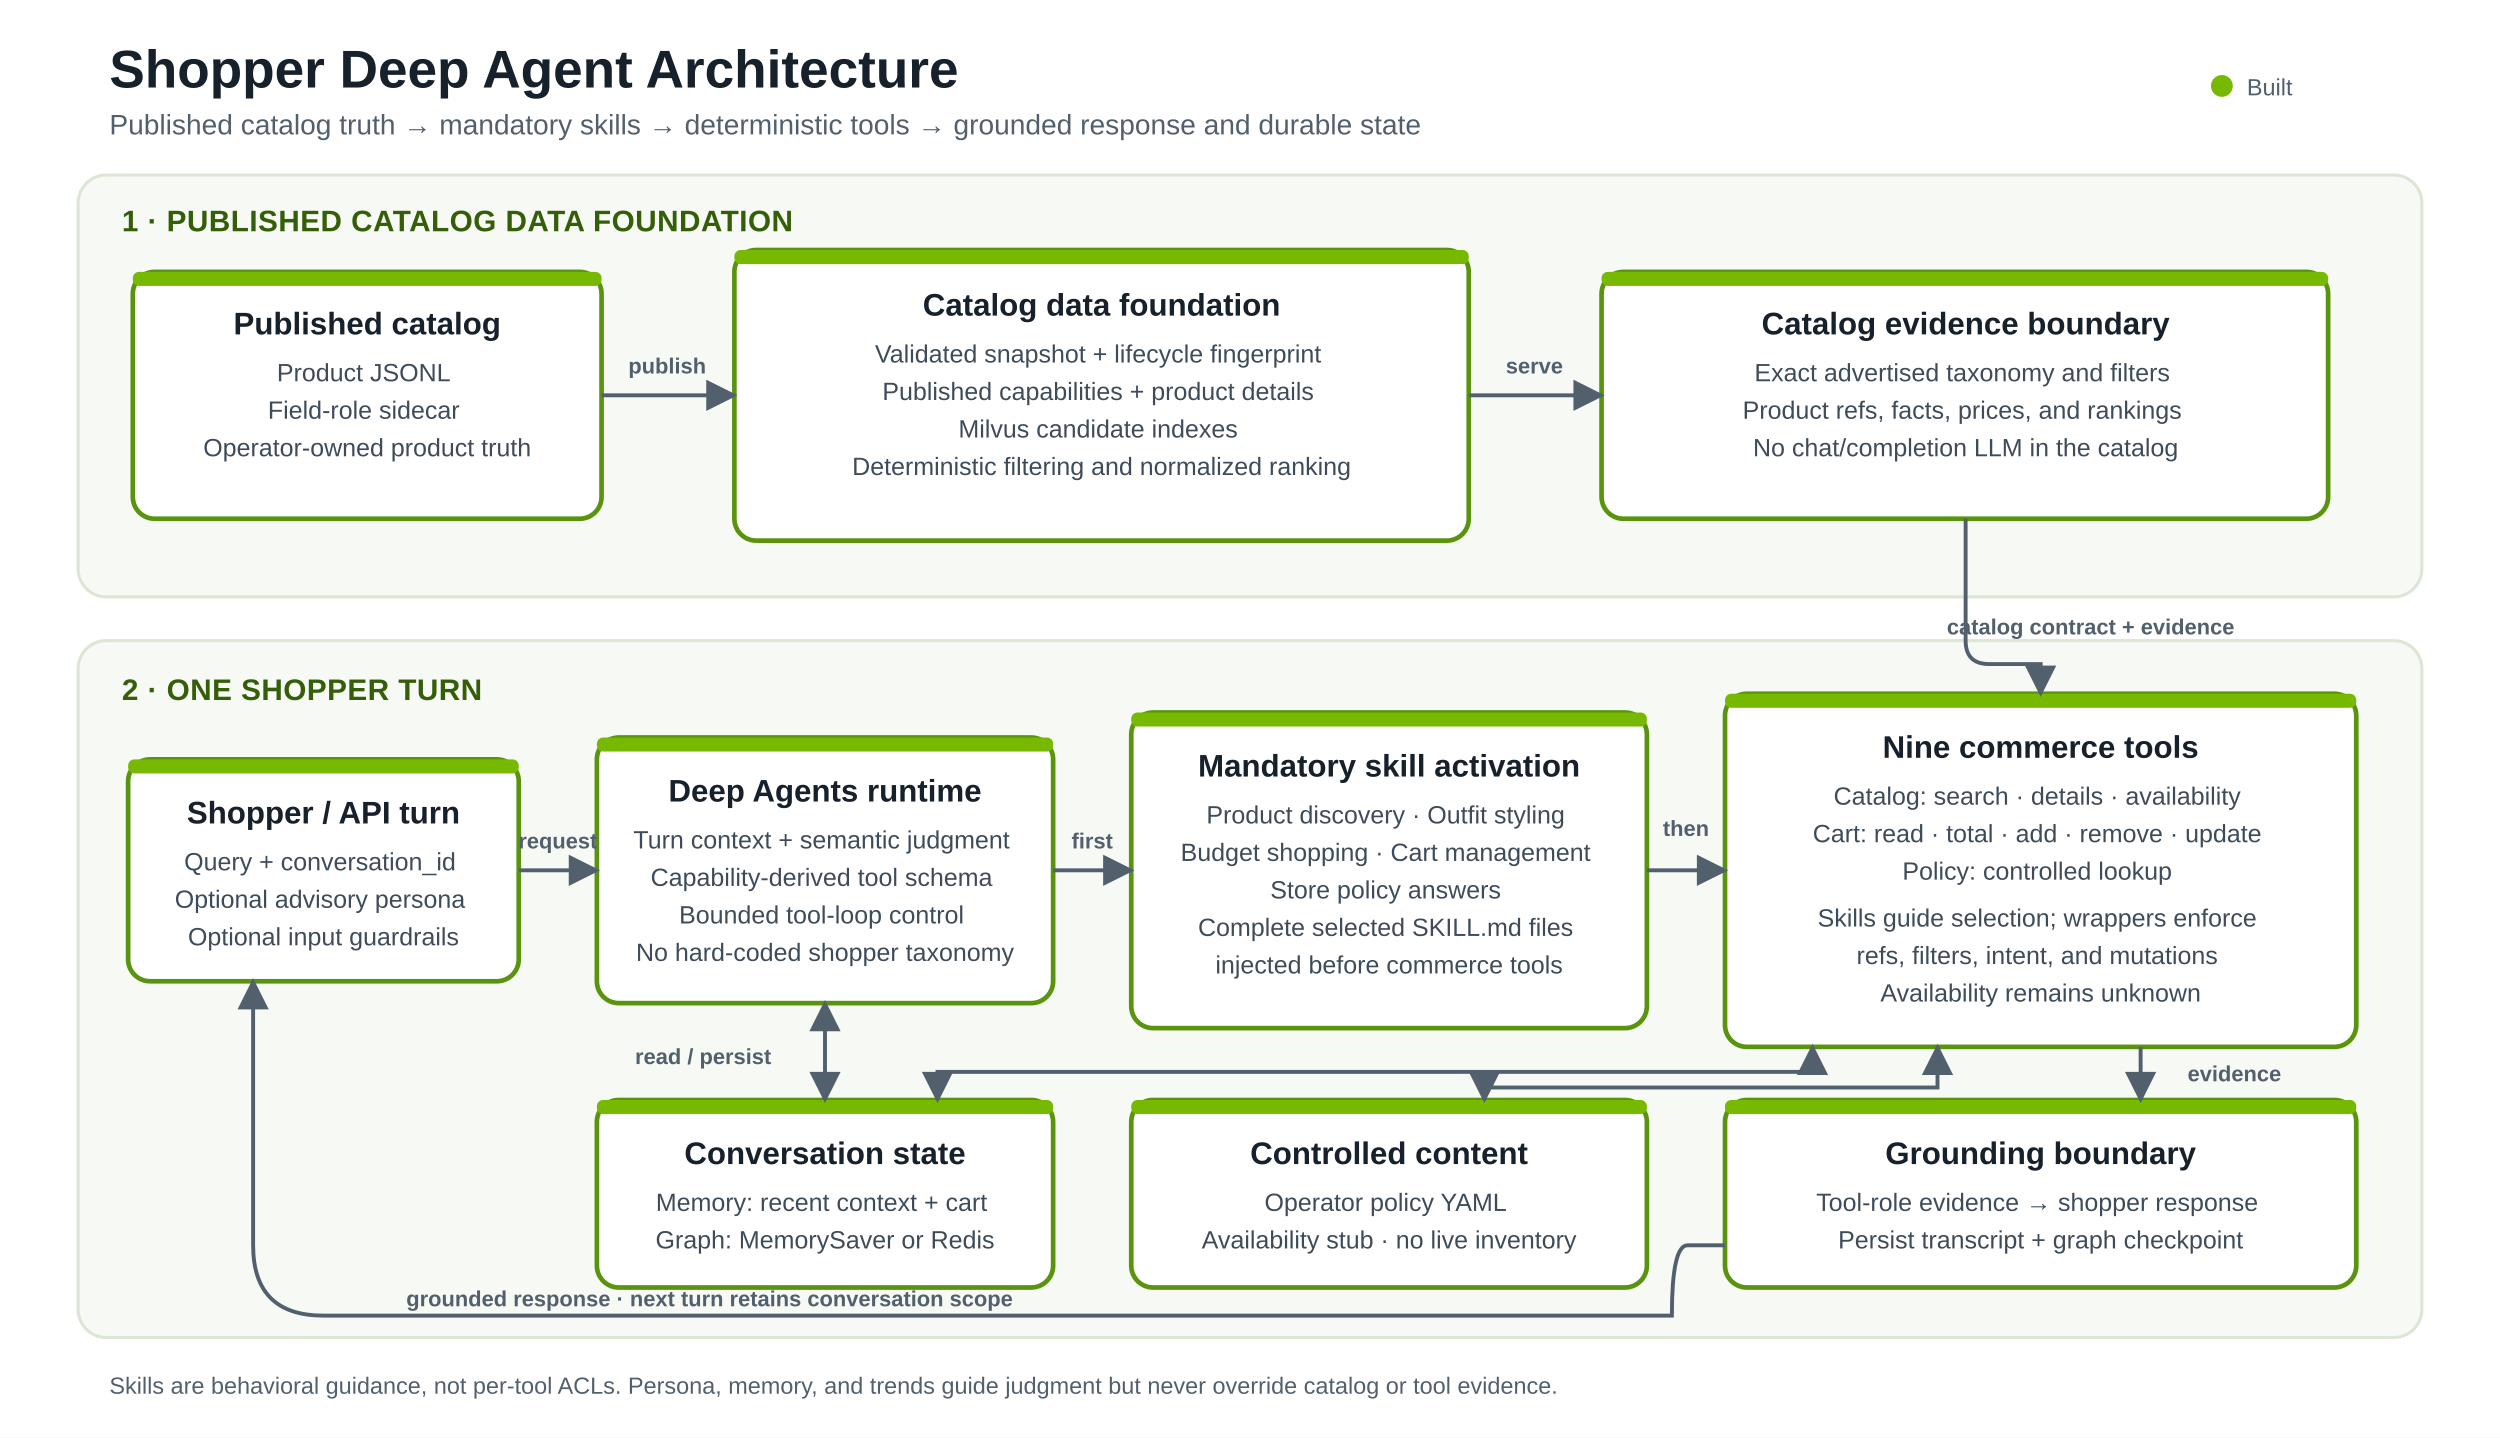
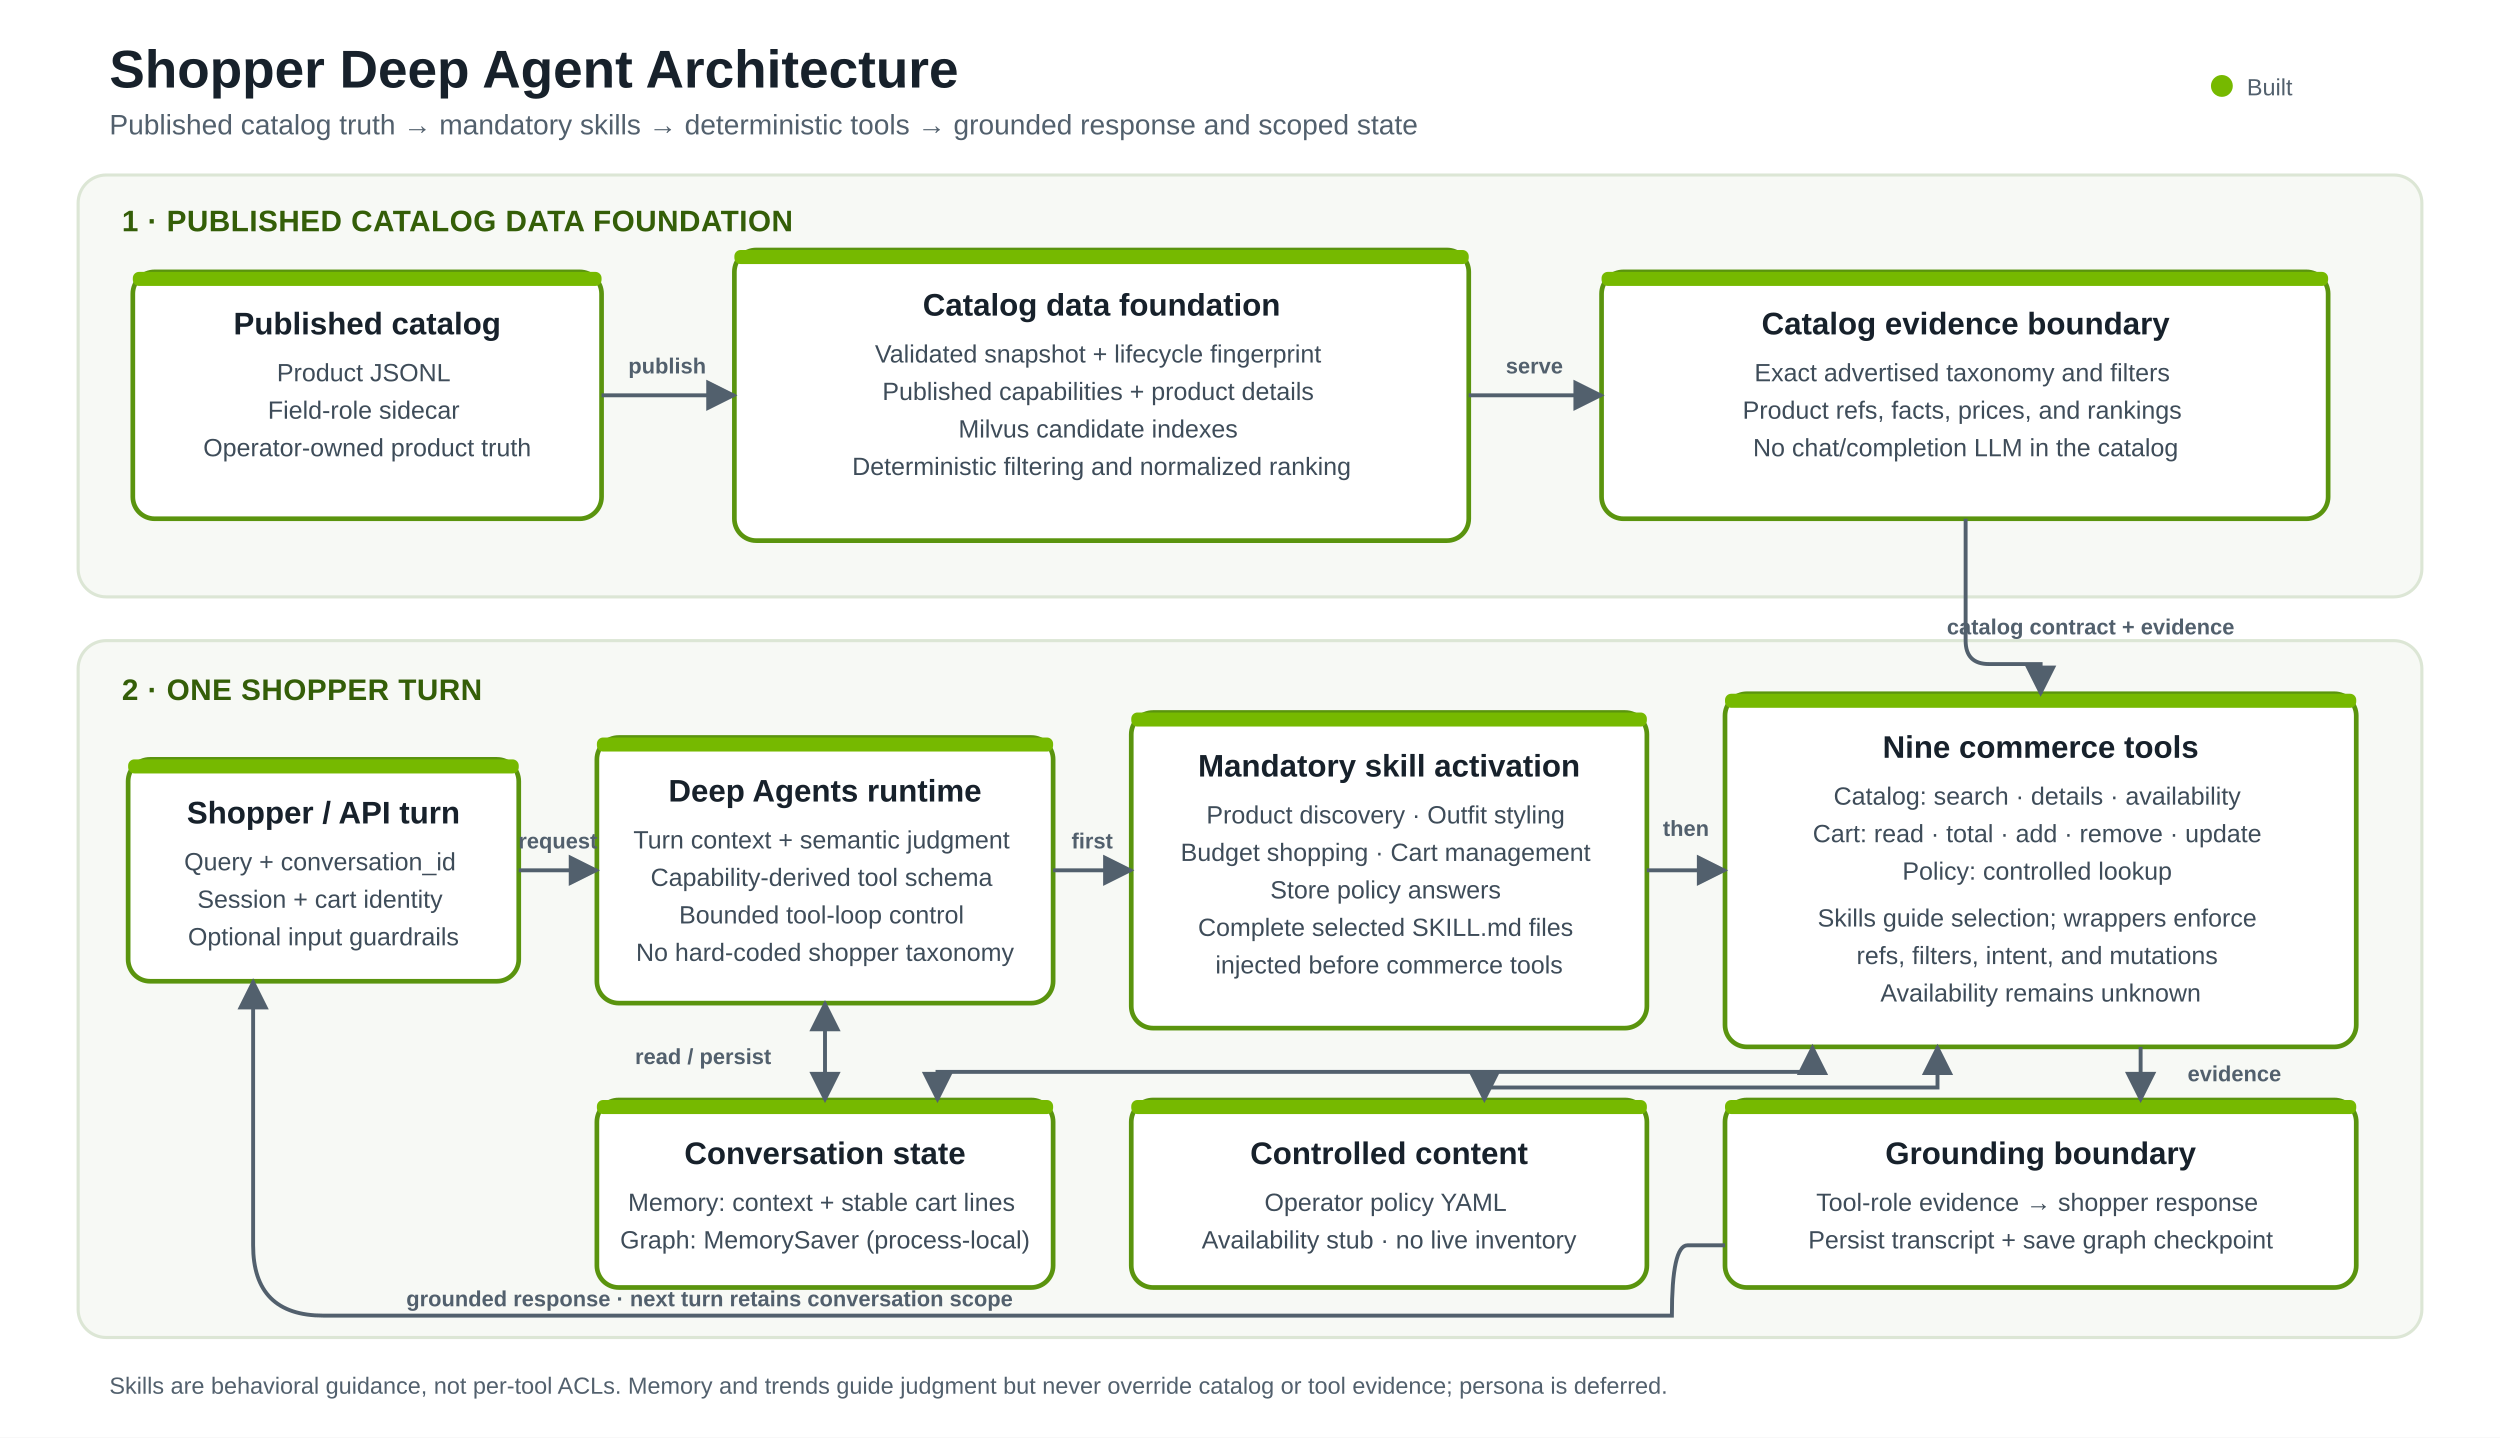
<svg xmlns="http://www.w3.org/2000/svg" width="1600" height="920" viewBox="0 0 1600 920" role="img" aria-labelledby="title description">
  <defs>
    <marker id="arrow" viewBox="0 0 10 10" refX="9" refY="5" markerWidth="8" markerHeight="8" orient="auto-start-reverse">
      <path d="M 0 0 L 10 5 L 0 10 z" fill="#52606d" />
    </marker>
    <style>
      .title { font: 700 34px Arial, Helvetica, sans-serif; fill: #17212b; }
      .subtitle { font: 400 18px Arial, Helvetica, sans-serif; fill: #52606d; }
      .section { font: 700 19px Arial, Helvetica, sans-serif; fill: #345e08; letter-spacing: 0.3px; }
      .box-title { font: 700 20px Arial, Helvetica, sans-serif; fill: #17212b; }
      .box-text { font: 400 16px Arial, Helvetica, sans-serif; fill: #3e4c59; }
      .arrow-label { font: 600 14px Arial, Helvetica, sans-serif; fill: #52606d; }
      .note { font: 400 15px Arial, Helvetica, sans-serif; fill: #52606d; }
      .panel { fill: #f7f9f5; stroke: #dce6d5; stroke-width: 2; }
      .built { fill: #ffffff; stroke: #5a940e; stroke-width: 3; }
      .built-bar { fill: #76b900; }
      .flow { fill: none; stroke: #52606d; stroke-width: 2.5; marker-end: url(#arrow); }
      .flow-both { fill: none; stroke: #52606d; stroke-width: 2.5; marker-start: url(#arrow); marker-end: url(#arrow); }
    </style>
  </defs>
  <rect width="1600" height="920" fill="#ffffff" />
  <text x="70" y="56" class="title">Shopper Deep Agent Architecture</text>
-   <text x="70" y="86" class="subtitle">Published catalog truth → mandatory skills → deterministic tools → grounded response and durable state</text>
+   <text x="70" y="86" class="subtitle">Published catalog truth → mandatory skills → deterministic tools → grounded response and scoped state</text>
  <circle cx="1422" cy="55" r="7" fill="#76b900" />
  <text x="1438" y="61" class="note">Built</text>
  <rect x="50" y="112" width="1500" height="270" rx="18" class="panel" />
  <text x="78" y="148" class="section">1 · PUBLISHED CATALOG DATA FOUNDATION</text>
  <g>
    <rect x="85" y="174" width="300" height="158" rx="14" class="built" />
    <rect x="85" y="174" width="300" height="9" rx="4" class="built-bar" />
    <text x="235" y="214" text-anchor="middle" class="box-title">Published catalog</text>
    <text x="235" y="244" text-anchor="middle" class="box-text">
      <tspan x="235" dy="0">Product JSONL</tspan>
      <tspan x="235" dy="24">Field-role sidecar</tspan>
      <tspan x="235" dy="24">Operator-owned product truth</tspan>
    </text>
  </g>
  <g>
    <rect x="470" y="160" width="470" height="186" rx="14" class="built" />
    <rect x="470" y="160" width="470" height="9" rx="4" class="built-bar" />
    <text x="705" y="202" text-anchor="middle" class="box-title">Catalog data foundation</text>
    <text x="705" y="232" text-anchor="middle" class="box-text">
      <tspan x="705" dy="0">Validated snapshot + lifecycle fingerprint</tspan>
      <tspan x="705" dy="24">Published capabilities + product details</tspan>
      <tspan x="705" dy="24">Milvus candidate indexes</tspan>
      <tspan x="705" dy="24">Deterministic filtering and normalized ranking</tspan>
    </text>
  </g>
  <g>
    <rect x="1025" y="174" width="465" height="158" rx="14" class="built" />
    <rect x="1025" y="174" width="465" height="9" rx="4" class="built-bar" />
    <text x="1258" y="214" text-anchor="middle" class="box-title">Catalog evidence boundary</text>
    <text x="1258" y="244" text-anchor="middle" class="box-text">
      <tspan x="1258" dy="0">Exact advertised taxonomy and filters</tspan>
      <tspan x="1258" dy="24">Product refs, facts, prices, and rankings</tspan>
      <tspan x="1258" dy="24">No chat/completion LLM in the catalog</tspan>
    </text>
  </g>
  <path d="M 385 253 L 470 253" class="flow" />
  <text x="427" y="239" text-anchor="middle" class="arrow-label">publish</text>
  <path d="M 940 253 L 1025 253" class="flow" />
  <text x="982" y="239" text-anchor="middle" class="arrow-label">serve</text>
  <rect x="50" y="410" width="1500" height="446" rx="18" class="panel" />
  <text x="78" y="448" class="section">2 · ONE SHOPPER TURN</text>
  <g>
    <rect x="82" y="486" width="250" height="142" rx="14" class="built" />
    <rect x="82" y="486" width="250" height="9" rx="4" class="built-bar" />
    <text x="207" y="527" text-anchor="middle" class="box-title">Shopper / API turn</text>
    <text x="207" y="557" text-anchor="middle" class="box-text">
      <tspan x="207" dy="0">Query + conversation_id</tspan>
-       <tspan x="207" dy="24">Optional advisory persona</tspan>
+       <tspan x="207" dy="24">Session + cart identity</tspan>
      <tspan x="207" dy="24">Optional input guardrails</tspan>
    </text>
  </g>
  <g>
    <rect x="382" y="472" width="292" height="170" rx="14" class="built" />
    <rect x="382" y="472" width="292" height="9" rx="4" class="built-bar" />
    <text x="528" y="513" text-anchor="middle" class="box-title">Deep Agents runtime</text>
    <text x="528" y="543" text-anchor="middle" class="box-text">
      <tspan x="528" dy="0">Turn context + semantic judgment</tspan>
      <tspan x="528" dy="24">Capability-derived tool schema</tspan>
      <tspan x="528" dy="24">Bounded tool-loop control</tspan>
      <tspan x="528" dy="24">No hard-coded shopper taxonomy</tspan>
    </text>
  </g>
  <g>
    <rect x="724" y="456" width="330" height="202" rx="14" class="built" />
    <rect x="724" y="456" width="330" height="9" rx="4" class="built-bar" />
    <text x="889" y="497" text-anchor="middle" class="box-title">Mandatory skill activation</text>
    <text x="889" y="527" text-anchor="middle" class="box-text">
      <tspan x="889" dy="0">Product discovery · Outfit styling</tspan>
      <tspan x="889" dy="24">Budget shopping · Cart management</tspan>
      <tspan x="889" dy="24">Store policy answers</tspan>
      <tspan x="889" dy="24">Complete selected SKILL.md files</tspan>
      <tspan x="889" dy="24">injected before commerce tools</tspan>
    </text>
  </g>
  <g>
    <rect x="1104" y="444" width="404" height="226" rx="14" class="built" />
    <rect x="1104" y="444" width="404" height="9" rx="4" class="built-bar" />
    <text x="1306" y="485" text-anchor="middle" class="box-title">Nine commerce tools</text>
    <text x="1306" y="515" text-anchor="middle" class="box-text">
      <tspan x="1306" dy="0">Catalog: search · details · availability</tspan>
      <tspan x="1306" dy="24">Cart: read · total · add · remove · update</tspan>
      <tspan x="1306" dy="24">Policy: controlled lookup</tspan>
      <tspan x="1306" dy="30">Skills guide selection; wrappers enforce</tspan>
      <tspan x="1306" dy="24">refs, filters, intent, and mutations</tspan>
      <tspan x="1306" dy="24">Availability remains unknown</tspan>
    </text>
  </g>
  <g>
    <rect x="382" y="704" width="292" height="120" rx="14" class="built" />
    <rect x="382" y="704" width="292" height="9" rx="4" class="built-bar" />
    <text x="528" y="745" text-anchor="middle" class="box-title">Conversation state</text>
    <text x="528" y="775" text-anchor="middle" class="box-text">
-       <tspan x="528" dy="0">Memory: recent context + cart</tspan>
-       <tspan x="528" dy="24">Graph: MemorySaver or Redis</tspan>
+       <tspan x="528" dy="0">Memory: context + stable cart lines</tspan>
+       <tspan x="528" dy="24">Graph: MemorySaver (process-local)</tspan>
    </text>
  </g>
  <g>
    <rect x="724" y="704" width="330" height="120" rx="14" class="built" />
    <rect x="724" y="704" width="330" height="9" rx="4" class="built-bar" />
    <text x="889" y="745" text-anchor="middle" class="box-title">Controlled content</text>
    <text x="889" y="775" text-anchor="middle" class="box-text">
      <tspan x="889" dy="0">Operator policy YAML</tspan>
      <tspan x="889" dy="24">Availability stub · no live inventory</tspan>
    </text>
  </g>
  <g>
    <rect x="1104" y="704" width="404" height="120" rx="14" class="built" />
    <rect x="1104" y="704" width="404" height="9" rx="4" class="built-bar" />
    <text x="1306" y="745" text-anchor="middle" class="box-title">Grounding boundary</text>
    <text x="1306" y="775" text-anchor="middle" class="box-text">
      <tspan x="1306" dy="0">Tool-role evidence → shopper response</tspan>
-       <tspan x="1306" dy="24">Persist transcript + graph checkpoint</tspan>
+       <tspan x="1306" dy="24">Persist transcript + save graph checkpoint</tspan>
    </text>
  </g>
  <path d="M 332 557 L 382 557" class="flow" />
  <text x="357" y="543" text-anchor="middle" class="arrow-label">request</text>
  <path d="M 674 557 L 724 557" class="flow" />
  <text x="699" y="543" text-anchor="middle" class="arrow-label">first</text>
  <path d="M 1054 557 L 1104 557" class="flow" />
  <text x="1079" y="535" text-anchor="middle" class="arrow-label">then</text>
  <path d="M 1258 332 L 1258 410 Q 1258 425 1273 425 L 1306 425 L 1306 444" class="flow" />
  <text x="1338" y="406" text-anchor="middle" class="arrow-label">catalog contract + evidence</text>
  <path d="M 528 642 L 528 704" class="flow-both" />
  <text x="450" y="681" text-anchor="middle" class="arrow-label">read / persist</text>
  <path d="M 1160 670 L 1160 686 L 600 686 L 600 704" class="flow-both" />
  <path d="M 1240 670 L 1240 696 L 950 696 L 950 704" class="flow-both" />
  <path d="M 1370 670 L 1370 704" class="flow" />
  <text x="1430" y="692" text-anchor="middle" class="arrow-label">evidence</text>
  <path d="M 1104 797 L 1080 797 Q 1070 797 1070 842 L 207 842 Q 162 842 162 797 L 162 628" class="flow" />
  <text x="260" y="836" class="arrow-label">grounded response · next turn retains conversation scope</text>
-   <text x="70" y="892" class="note">Skills are behavioral guidance, not per-tool ACLs. Persona, memory, and trends guide judgment but never override catalog or tool evidence.</text>
+   <text x="70" y="892" class="note">Skills are behavioral guidance, not per-tool ACLs. Memory and trends guide judgment but never override catalog or tool evidence; persona is deferred.</text>
</svg>
